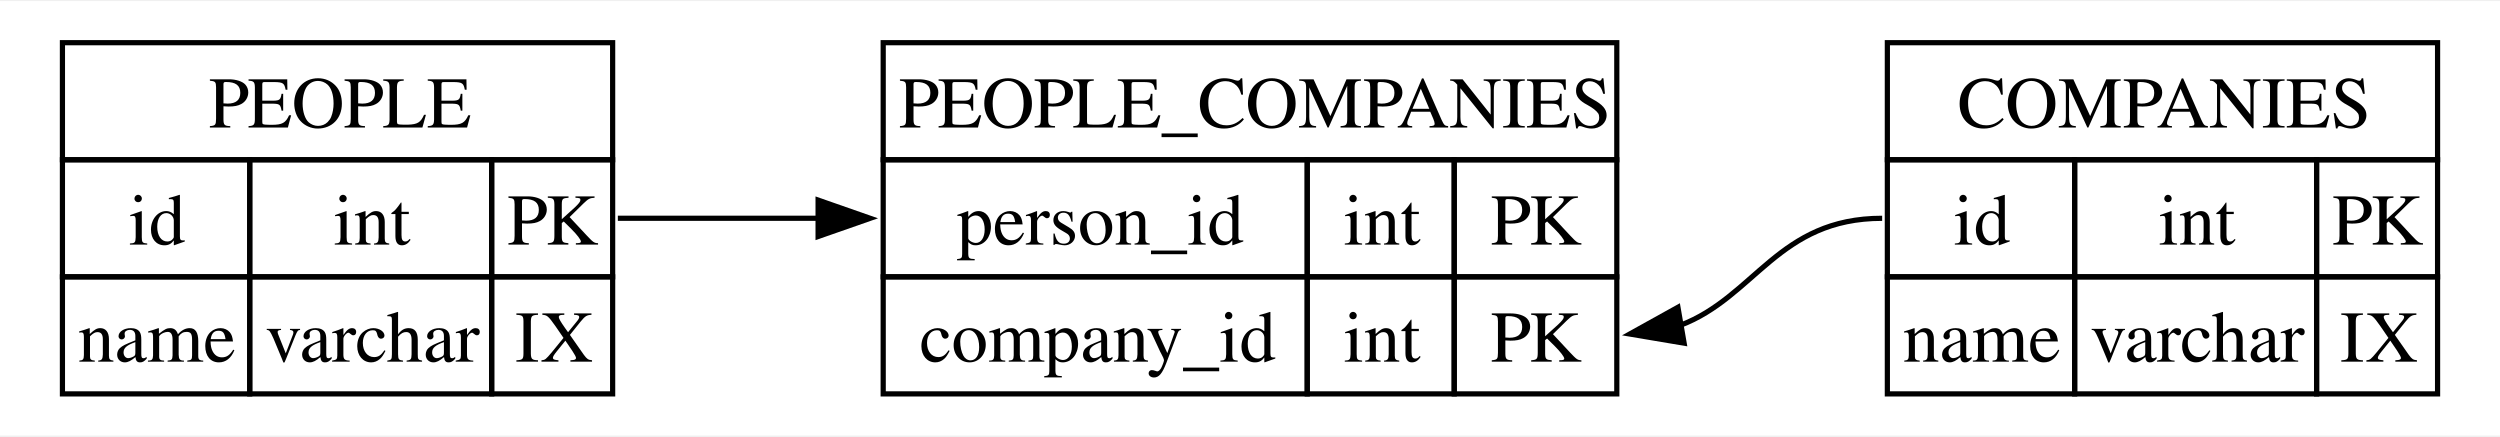
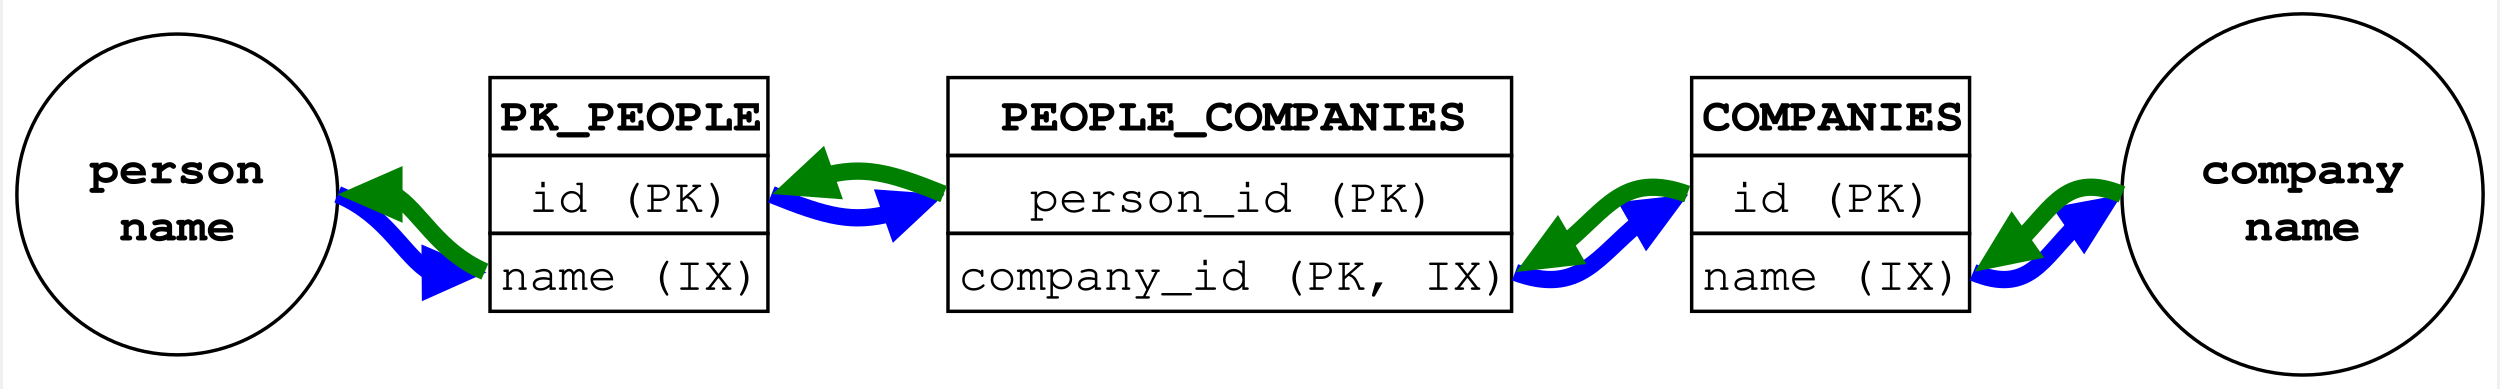
- <svg xmlns="http://www.w3.org/2000/svg" width="481pt" height="84pt" viewBox="0.00 0.00 480.50 83.50">
-   <g id="graph0" class="graph" transform="scale(1 1) rotate(0) translate(4 79.5)">
-     <polygon fill="white" stroke="none" points="-4,4 -4,-79.5 476.5,-79.5 476.5,4 -4,4" />
+ <svg xmlns="http://www.w3.org/2000/svg" width="720pt" height="112pt" viewBox="0.00 0.00 720.18 112.30">
+   <g id="graph0" class="graph" transform="scale(1 1) rotate(0) translate(4 108.3)">
+     <polygon fill="white" stroke="none" points="-4,4 -4,-108.3 716.18,-108.3 716.18,4 -4,4" />
    <g id="node1" class="node">
-       <polygon fill="none" stroke="black" points="8,-49 8,-71.5 113.75,-71.5 113.75,-49 8,-49" />
-       <text text-anchor="start" x="36.12" y="-55.2" font-family="Times,serif" font-size="14.00">PEOPLE</text>
-       <polygon fill="none" stroke="black" points="8,-26.5 8,-49 44,-49 44,-26.5 8,-26.5" />
-       <text text-anchor="start" x="20.75" y="-32.7" font-family="Times,serif" font-size="14.00">id</text>
-       <polygon fill="none" stroke="black" points="44,-26.5 44,-49 90.5,-49 90.5,-26.5 44,-26.5" />
-       <text text-anchor="start" x="60.12" y="-32.7" font-family="Times,serif" font-size="14.00">int</text>
-       <polygon fill="none" stroke="black" points="90.5,-26.5 90.5,-49 113.75,-49 113.75,-26.5 90.5,-26.5" />
-       <text text-anchor="start" x="93.5" y="-32.7" font-family="Times,serif" font-size="14.00">PK</text>
-       <polygon fill="none" stroke="black" points="8,-4 8,-26.5 44,-26.5 44,-4 8,-4" />
-       <text text-anchor="start" x="11" y="-10.2" font-family="Times,serif" font-size="14.00">name</text>
-       <polygon fill="none" stroke="black" points="44,-4 44,-26.5 90.5,-26.5 90.5,-4 44,-4" />
-       <text text-anchor="start" x="47" y="-10.2" font-family="Times,serif" font-size="14.00">varchar</text>
-       <polygon fill="none" stroke="black" points="90.5,-4 90.5,-26.5 113.75,-26.5 113.75,-4 90.5,-4" />
-       <text text-anchor="start" x="95" y="-10.2" font-family="Times,serif" font-size="14.00">IX</text>
+       <ellipse fill="none" stroke="black" cx="46.32" cy="-52.15" rx="46.32" ry="46.32" />
+       <text text-anchor="middle" x="46.32" y="-55.35" font-family="Courier,monospace" font-weight="bold" font-size="14.00">person</text>
+       <text text-anchor="middle" x="46.32" y="-38.85" font-family="Courier,monospace" font-weight="bold" font-size="14.00">name</text>
+     </g>
+     <g id="node5" class="node">
+       <polygon fill="none" stroke="black" points="136.63,-63.4 136.63,-85.9 216.88,-85.9 216.88,-63.4 136.63,-63.4" />
+       <text text-anchor="start" x="139.63" y="-70.6" font-family="Courier,monospace" font-weight="bold" font-size="14.00">PK_PEOPLE</text>
+       <polygon fill="none" stroke="black" points="136.63,-40.9 136.63,-63.4 216.88,-63.4 216.88,-40.9 136.63,-40.9" />
+       <text text-anchor="start" x="147.88" y="-47.1" font-family="Courier,monospace" font-size="14.00">id (PK)</text>
+       <polygon fill="none" stroke="black" points="136.63,-18.4 136.63,-40.9 216.88,-40.9 216.88,-18.4 136.63,-18.4" />
+       <text text-anchor="start" x="139.63" y="-24.6" font-family="Courier,monospace" font-size="14.00">name (IX)</text>
+     </g>
+     <g id="edge1" class="edge">
+       <path fill="none" stroke="blue" stroke-width="5" d="M92.63,-52.15C106.95,-46.17 111.7,-34.24 119.6,-29.54" />
+       <polygon fill="blue" stroke="blue" stroke-width="5" points="119.36,-33.91 129.39,-29.61 119.42,-25.16 119.36,-33.91" />
+     </g>
+     <g id="edge8" class="edge">
+       <path fill="none" stroke="green" stroke-width="5" d="M108.85,-52.15C116.54,-47.43 121.3,-35.86 135.13,-29.86" />
+       <polygon fill="green" stroke="green" stroke-width="5" points="108.87,-47.78 98.87,-52.15 108.87,-56.53 108.87,-47.78" />
    </g>
    <g id="node2" class="node">
-       <polygon fill="none" stroke="black" points="165.75,-49 165.75,-71.5 306.75,-71.5 306.75,-49 165.75,-49" />
-       <text text-anchor="start" x="168.75" y="-55.2" font-family="Times,serif" font-size="14.00">PEOPLE_COMPANIES</text>
-       <polygon fill="none" stroke="black" points="165.75,-26.5 165.75,-49 247.25,-49 247.25,-26.5 165.75,-26.5" />
-       <text text-anchor="start" x="179.88" y="-32.7" font-family="Times,serif" font-size="14.00">person_id</text>
-       <polygon fill="none" stroke="black" points="247.25,-26.5 247.25,-49 275.5,-49 275.5,-26.5 247.25,-26.5" />
-       <text text-anchor="start" x="254.25" y="-32.7" font-family="Times,serif" font-size="14.00">int</text>
-       <polygon fill="none" stroke="black" points="275.5,-26.5 275.5,-49 306.75,-49 306.75,-26.5 275.5,-26.5" />
-       <text text-anchor="start" x="282.5" y="-32.7" font-family="Times,serif" font-size="14.00">PK</text>
-       <polygon fill="none" stroke="black" points="165.75,-4 165.75,-26.5 247.25,-26.5 247.25,-4 165.75,-4" />
-       <text text-anchor="start" x="172.75" y="-10.2" font-family="Times,serif" font-size="14.00">company_id</text>
-       <polygon fill="none" stroke="black" points="247.25,-4 247.25,-26.5 275.5,-26.5 275.5,-4 247.25,-4" />
-       <text text-anchor="start" x="254.25" y="-10.2" font-family="Times,serif" font-size="14.00">int</text>
-       <polygon fill="none" stroke="black" points="275.5,-4 275.5,-26.5 306.75,-26.5 306.75,-4 275.5,-4" />
-       <text text-anchor="start" x="282.5" y="-10.2" font-family="Times,serif" font-size="14.00">PK</text>
-     </g>
-     <g id="edge1" class="edge">
-       <path fill="none" stroke="black" d="M114.75,-37.75C132.63,-37.75 139.72,-37.75 153.39,-37.75" />
-       <polygon fill="black" stroke="black" points="153.24,-41.25 163.24,-37.75 153.24,-34.25 153.24,-41.25" />
+       <ellipse fill="none" stroke="black" cx="660.03" cy="-52.15" rx="52.15" ry="52.15" />
+       <text text-anchor="middle" x="660.03" y="-55.35" font-family="Courier,monospace" font-weight="bold" font-size="14.00">company</text>
+       <text text-anchor="middle" x="660.03" y="-38.85" font-family="Courier,monospace" font-weight="bold" font-size="14.00">name</text>
    </g>
    <g id="node3" class="node">
-       <polygon fill="none" stroke="black" points="358.75,-49 358.75,-71.5 464.5,-71.5 464.5,-49 358.75,-49" />
-       <text text-anchor="start" x="372.25" y="-55.2" font-family="Times,serif" font-size="14.00">COMPANIES</text>
-       <polygon fill="none" stroke="black" points="358.75,-26.5 358.75,-49 394.75,-49 394.75,-26.5 358.75,-26.5" />
-       <text text-anchor="start" x="371.5" y="-32.7" font-family="Times,serif" font-size="14.00">id</text>
-       <polygon fill="none" stroke="black" points="394.75,-26.5 394.75,-49 441.25,-49 441.25,-26.5 394.75,-26.5" />
-       <text text-anchor="start" x="410.88" y="-32.7" font-family="Times,serif" font-size="14.00">int</text>
-       <polygon fill="none" stroke="black" points="441.25,-26.5 441.25,-49 464.5,-49 464.5,-26.5 441.25,-26.5" />
-       <text text-anchor="start" x="444.25" y="-32.7" font-family="Times,serif" font-size="14.00">PK</text>
-       <polygon fill="none" stroke="black" points="358.75,-4 358.75,-26.5 394.75,-26.5 394.75,-4 358.75,-4" />
-       <text text-anchor="start" x="361.75" y="-10.2" font-family="Times,serif" font-size="14.00">name</text>
-       <polygon fill="none" stroke="black" points="394.75,-4 394.75,-26.5 441.25,-26.5 441.25,-4 394.75,-4" />
-       <text text-anchor="start" x="397.75" y="-10.2" font-family="Times,serif" font-size="14.00">varchar</text>
-       <polygon fill="none" stroke="black" points="441.25,-4 441.25,-26.5 464.5,-26.5 464.5,-4 441.25,-4" />
-       <text text-anchor="start" x="445.75" y="-10.2" font-family="Times,serif" font-size="14.00">IX</text>
+       <polygon fill="none" stroke="black" points="268.88,-63.4 268.88,-85.9 431.63,-85.9 431.63,-63.4 268.88,-63.4" />
+       <text text-anchor="start" x="284.26" y="-70.6" font-family="Courier,monospace" font-weight="bold" font-size="14.00">PEOPLE_COMPANIES</text>
+       <polygon fill="none" stroke="black" points="268.88,-40.9 268.88,-63.4 431.63,-63.4 431.63,-40.9 268.88,-40.9" />
+       <text text-anchor="start" x="292.51" y="-47.1" font-family="Courier,monospace" font-size="14.00">person_id (PK)</text>
+       <polygon fill="none" stroke="black" points="268.88,-18.4 268.88,-40.9 431.63,-40.9 431.63,-18.4 268.88,-18.4" />
+       <text text-anchor="start" x="271.88" y="-24.6" font-family="Courier,monospace" font-size="14.00">company_id (PK, IX)</text>
+     </g>
+     <g id="node4" class="node">
+       <polygon fill="none" stroke="black" points="483.63,-63.4 483.63,-85.9 563.88,-85.9 563.88,-63.4 483.63,-63.4" />
+       <text text-anchor="start" x="486.63" y="-70.6" font-family="Courier,monospace" font-weight="bold" font-size="14.00">COMPANIES</text>
+       <polygon fill="none" stroke="black" points="483.63,-40.9 483.63,-63.4 563.88,-63.4 563.88,-40.9 483.63,-40.9" />
+       <text text-anchor="start" x="494.88" y="-47.1" font-family="Courier,monospace" font-size="14.00">id (PK)</text>
+       <polygon fill="none" stroke="black" points="483.63,-18.4 483.63,-40.9 563.88,-40.9 563.88,-18.4 483.63,-18.4" />
+       <text text-anchor="start" x="486.63" y="-24.6" font-family="Courier,monospace" font-size="14.00">name (IX)</text>
+     </g>
+     <g id="edge3" class="edge">
+       <path fill="none" stroke="blue" stroke-width="5" d="M432.63,-29.65C451.29,-22.76 456.4,-34.33 468.71,-44.18" />
+       <polygon fill="blue" stroke="blue" stroke-width="5" points="466.37,-47.88 477.22,-49.05 470.72,-40.28 466.37,-47.88" />
+     </g>
+     <g id="edge6" class="edge">
+       <path fill="none" stroke="green" stroke-width="5" d="M446.65,-37.7C458.83,-47.48 463.97,-58.9 482.35,-52.25" />
+       <polygon fill="green" stroke="green" stroke-width="5" points="449.16,-34.1 438.31,-32.88 444.78,-41.67 449.16,-34.1" />
+     </g>
+     <g id="edge4" class="edge">
+       <path fill="none" stroke="blue" stroke-width="5" d="M564.88,-29.65C580.89,-22.97 584.94,-33.64 594.78,-43.27" />
+       <polygon fill="blue" stroke="blue" stroke-width="5" points="591.99,-46.66 602.72,-48.65 596.9,-39.42 591.99,-46.66" />
+     </g>
+     <g id="edge5" class="edge">
+       <path fill="none" stroke="green" stroke-width="5" d="M578.51,-39.06C587.97,-48.54 592.16,-58.71 607.88,-52.15" />
+       <polygon fill="green" stroke="green" stroke-width="5" points="581.19,-35.59 570.49,-33.44 576.17,-42.76 581.19,-35.59" />
    </g>
    <g id="edge2" class="edge">
-       <path fill="none" stroke="black" d="M318.92,-17.17C333.32,-22.61 337.76,-37.75 357.75,-37.75" />
-       <polygon fill="black" stroke="black" points="319.69,-13.75 309.24,-15.51 318.5,-20.65 319.69,-13.75" />
+       <path fill="none" stroke="blue" stroke-width="5" d="M217.88,-52.15C234.03,-45.61 241.37,-43.82 252.71,-46.79" />
+       <polygon fill="blue" stroke="blue" stroke-width="5" points="251.11,-50.86 262,-50.07 254.03,-42.61 251.11,-50.86" />
+     </g>
+     <g id="edge7" class="edge">
+       <path fill="none" stroke="green" stroke-width="5" d="M233.14,-57.53C244.36,-60.45 251.7,-58.69 267.62,-52.25" />
+       <polygon fill="green" stroke="green" stroke-width="5" points="234.91,-53.52 224.02,-54.33 232,-61.77 234.91,-53.52" />
    </g>
  </g>
</svg>
